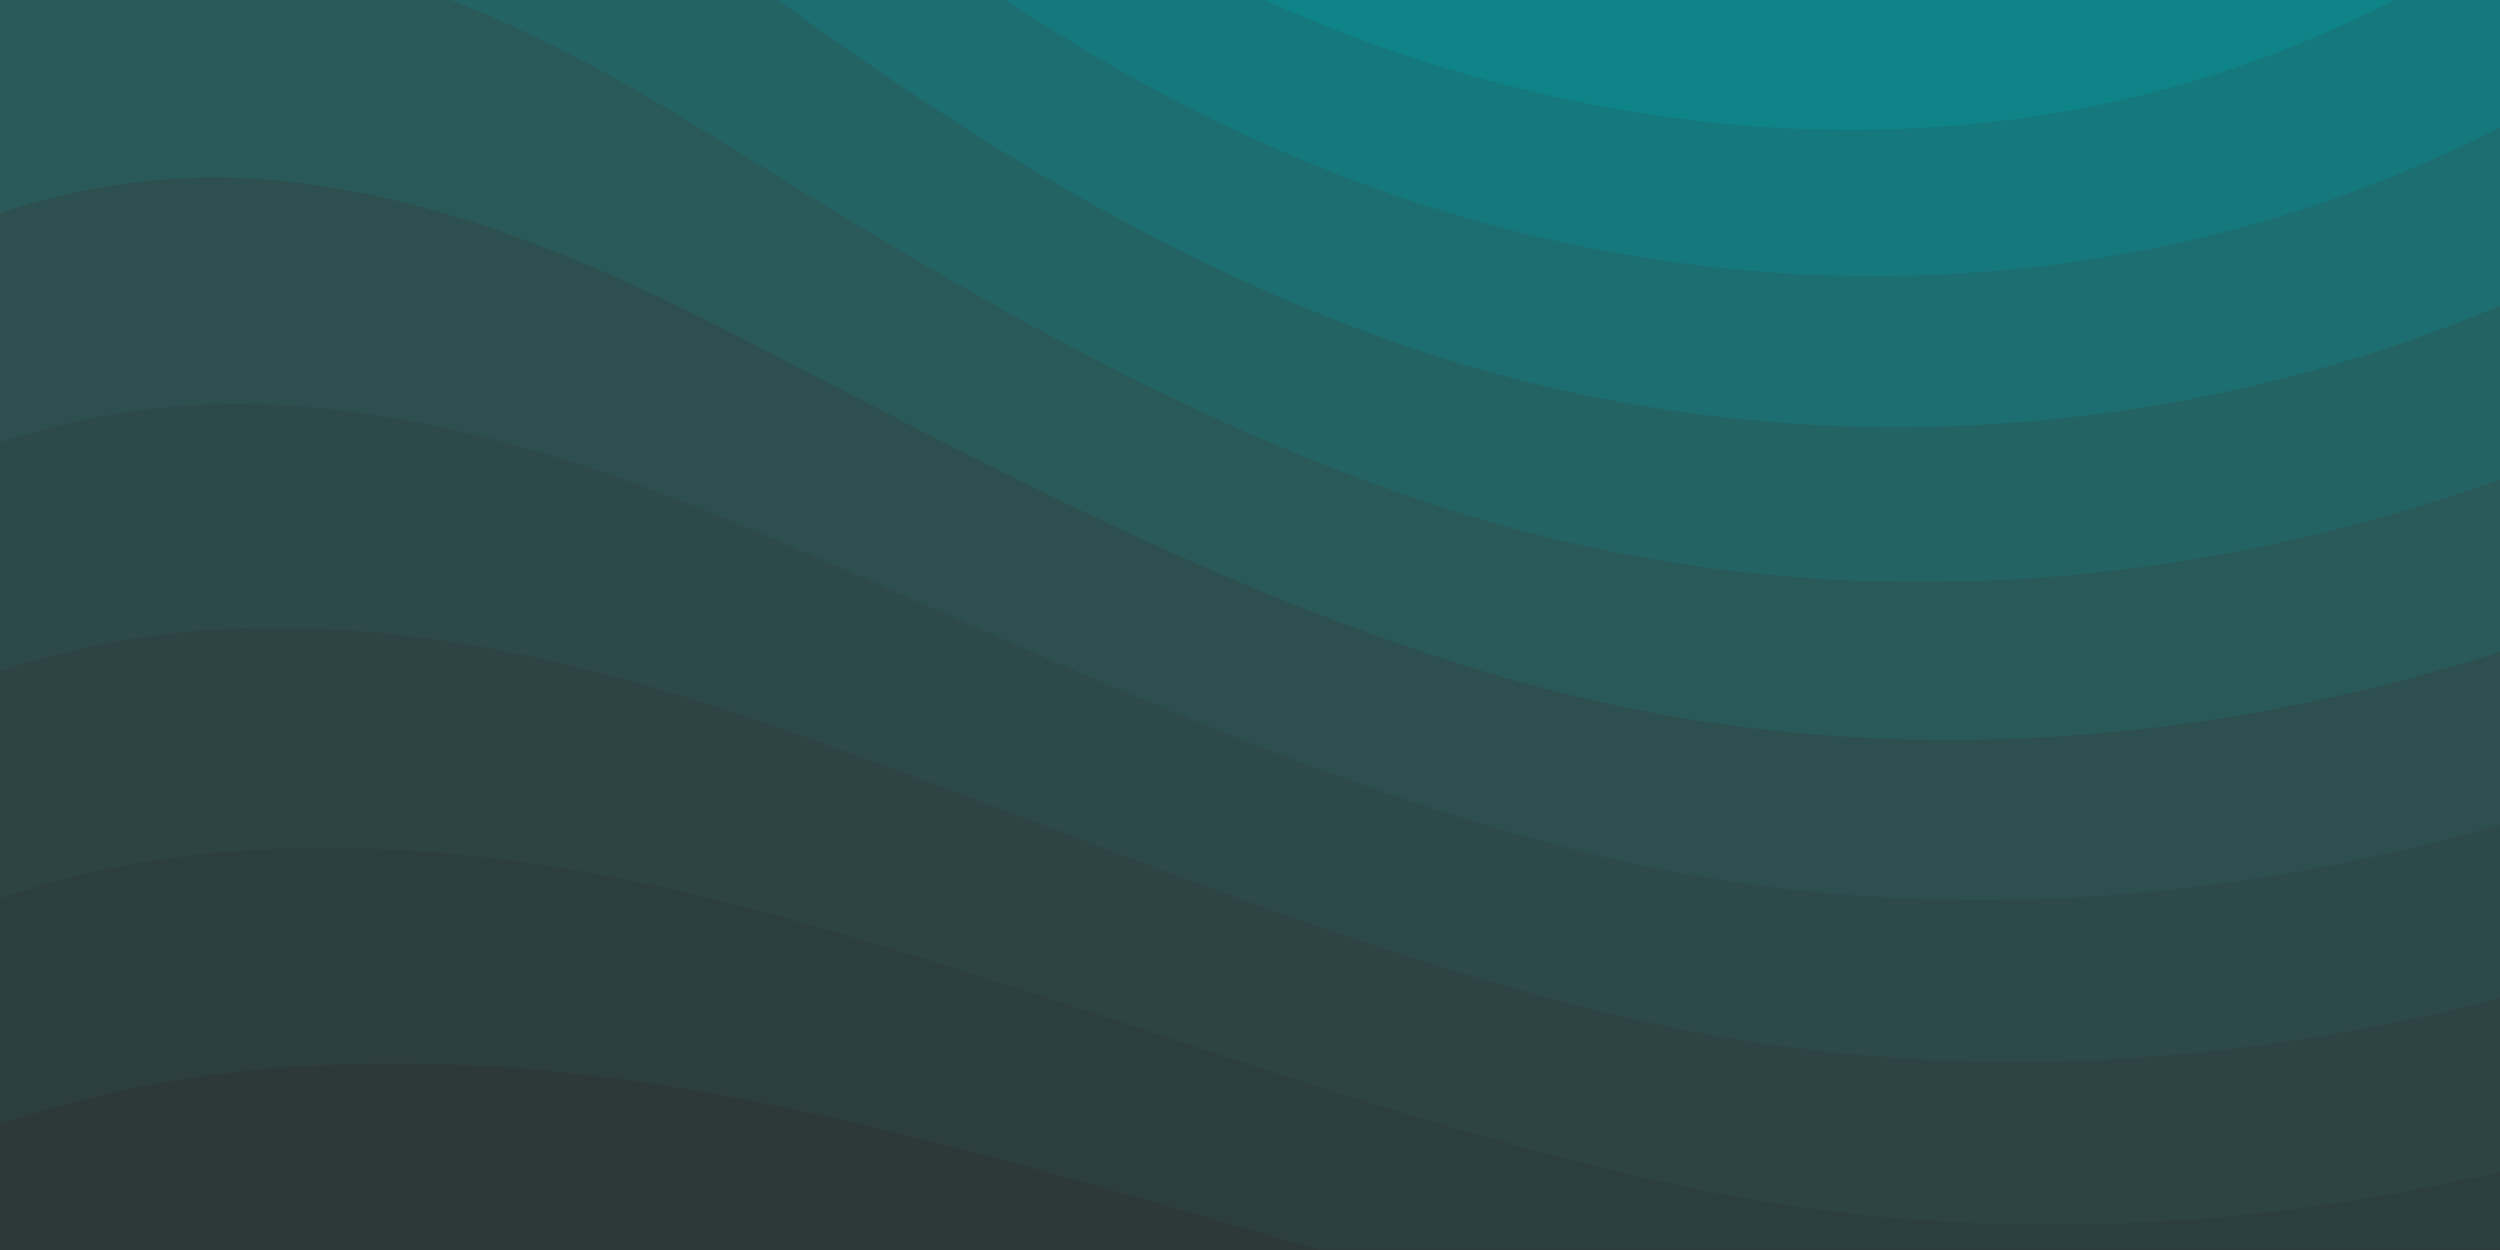
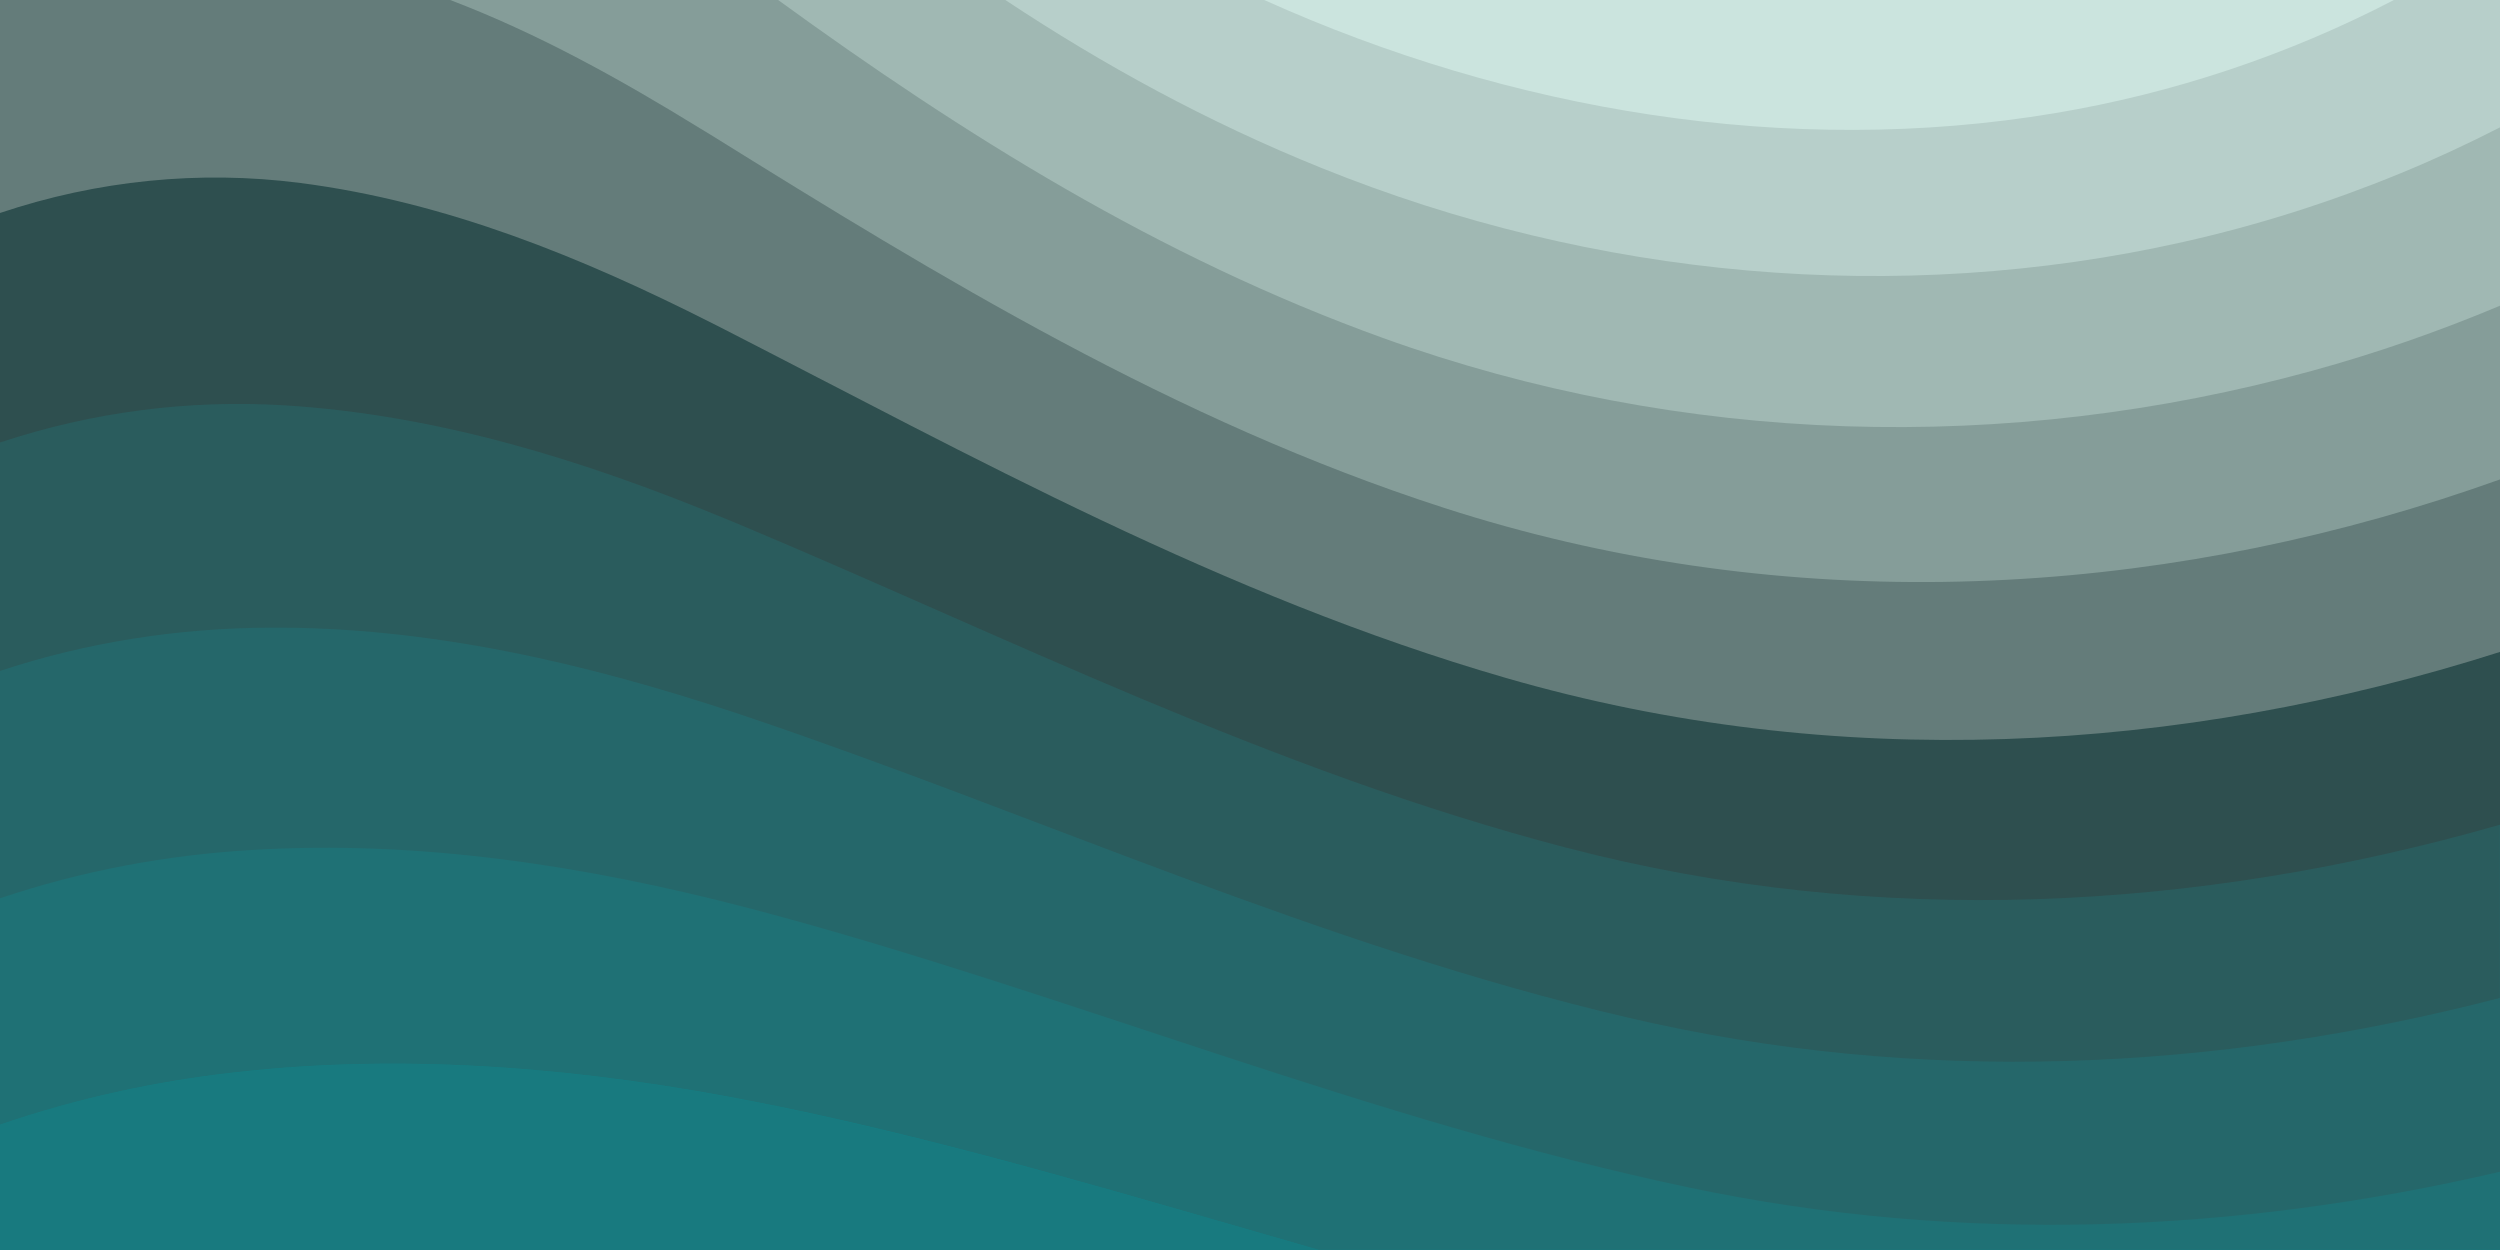
<svg xmlns="http://www.w3.org/2000/svg" width="100%" height="100%" viewBox="0 0 1600 800">
-   <rect fill="#2C3333" width="1600" height="800" />
+   <rect fill="#0E8388" width="1600" height="800" />
  <g fill-opacity="1">
-     <path fill="#2d3838" d="M486 705.8c-109.3-21.8-223.4-32.2-335.3-19.4C99.5 692.1 49 703 0 719.8V800h843.8c-115.9-33.2-230.8-68.1-347.6-92.2C492.8 707.1 489.4 706.5 486 705.8z" />
-     <path fill="#2d3e3e" d="M1600 0H0v719.8c49-16.8 99.5-27.8 150.7-33.5c111.9-12.7 226-2.4 335.3 19.4c3.4 0.7 6.8 1.4 10.2 2c116.8 24 231.7 59 347.6 92.2H1600V0z" />
-     <path fill="#2e4343" d="M478.4 581c3.2 0.8 6.4 1.7 9.5 2.5c196.2 52.5 388.7 133.5 593.5 176.6c174.2 36.6 349.5 29.2 518.6-10.2V0H0v574.9c52.3-17.6 106.5-27.7 161.1-30.9C268.4 537.4 375.7 554.2 478.4 581z" />
-     <path fill="#2e4949" d="M0 0v429.4c55.6-18.4 113.5-27.3 171.4-27.7c102.8-0.8 203.2 22.7 299.3 54.5c3 1 5.9 2 8.9 3c183.6 62 365.7 146.1 562.4 192.1c186.7 43.7 376.3 34.4 557.9-12.6V0H0z" />
+     <path fill="#187a7f" d="M486 705.8c-109.3-21.8-223.4-32.2-335.3-19.4C99.5 692.1 49 703 0 719.8V800h843.8c-115.9-33.2-230.8-68.1-347.6-92.2C492.8 707.1 489.4 706.5 486 705.8z" />
+     <path fill="#1f7175" d="M1600 0H0v719.8c49-16.8 99.5-27.8 150.7-33.5c111.9-12.7 226-2.4 335.3 19.4c3.4 0.7 6.8 1.4 10.2 2c116.8 24 231.7 59 347.6 92.2H1600V0z" />
+     <path fill="#25676a" d="M478.4 581c3.2 0.8 6.4 1.7 9.5 2.5c196.2 52.5 388.7 133.5 593.5 176.6c174.2 36.6 349.5 29.2 518.6-10.2V0H0v574.9c52.3-17.6 106.5-27.7 161.1-30.9C268.4 537.4 375.7 554.2 478.4 581z" />
+     <path fill="#2a5c5d" d="M0 0v429.4c55.6-18.4 113.5-27.3 171.4-27.7c102.8-0.8 203.2 22.7 299.3 54.5c3 1 5.9 2 8.9 3c183.6 62 365.7 146.1 562.4 192.1c186.7 43.7 376.3 34.4 557.9-12.6V0H0z" />
    <path fill="#2E4F4F" d="M181.8 259.4c98.2 6 191.9 35.2 281.3 72.1c2.8 1.1 5.5 2.3 8.3 3.4c171 71.6 342.7 158.5 531.3 207.7c198.8 51.8 403.4 40.8 597.3-14.8V0H0v283.2C59 263.6 120.6 255.7 181.8 259.4z" />
-     <path fill="#295959" d="M1600 0H0v136.3c62.3-20.9 127.7-27.5 192.2-19.2c93.6 12.1 180.5 47.7 263.3 89.6c2.6 1.3 5.1 2.6 7.7 3.9c158.4 81.1 319.7 170.9 500.3 223.2c210.5 61 430.8 49 636.6-16.6V0z" />
-     <path fill="#236364" d="M454.9 86.3C600.7 177 751.6 269.3 924.1 325c208.6 67.4 431.3 60.8 637.9-5.3c12.8-4.1 25.4-8.4 38.1-12.9V0H288.1c56 21.3 108.7 50.6 159.7 82C450.2 83.4 452.5 84.9 454.9 86.3z" />
-     <path fill="#1c6e70" d="M1600 0H498c118.1 85.8 243.5 164.5 386.8 216.2c191.8 69.2 400 74.7 595 21.1c40.8-11.2 81.1-25.2 120.3-41.7V0z" />
-     <path fill="#15787c" d="M1397.5 154.8c47.2-10.6 93.6-25.3 138.6-43.8c21.7-8.9 43-18.8 63.9-29.5V0H643.4c62.9 41.7 129.7 78.2 202.1 107.4C1020.4 178.1 1214.2 196.1 1397.5 154.8z" />
-     <path fill="#0E8388" d="M1315.3 72.4c75.3-12.6 148.9-37.1 216.8-72.4h-723C966.8 71 1144.7 101 1315.3 72.4z" />
+     <path fill="#647c7a" d="M1600 0H0v136.3c62.3-20.9 127.7-27.5 192.2-19.2c93.6 12.1 180.5 47.7 263.3 89.6c2.6 1.3 5.1 2.6 7.7 3.9c158.4 81.1 319.7 170.9 500.3 223.2c210.5 61 430.8 49 636.6-16.6V0z" />
+     <path fill="#859d99" d="M454.9 86.3C600.7 177 751.6 269.3 924.1 325c208.6 67.4 431.3 60.8 637.9-5.3c12.8-4.1 25.4-8.4 38.1-12.9V0H288.1c56 21.3 108.7 50.6 159.7 82C450.2 83.4 452.5 84.9 454.9 86.3z" />
+     <path fill="#a0b8b3" d="M1600 0H498c118.1 85.8 243.5 164.5 386.8 216.2c191.8 69.2 400 74.7 595 21.1c40.8-11.2 81.1-25.2 120.3-41.7V0z" />
+     <path fill="#b7cfca" d="M1397.5 154.8c47.2-10.6 93.6-25.3 138.6-43.8c21.7-8.9 43-18.8 63.9-29.5V0H643.4c62.9 41.7 129.7 78.2 202.1 107.4C1020.4 178.1 1214.2 196.1 1397.5 154.8z" />
+     <path fill="#CBE4DE" d="M1315.3 72.4c75.3-12.6 148.9-37.1 216.8-72.4h-723C966.8 71 1144.7 101 1315.3 72.4z" />
  </g>
</svg>
